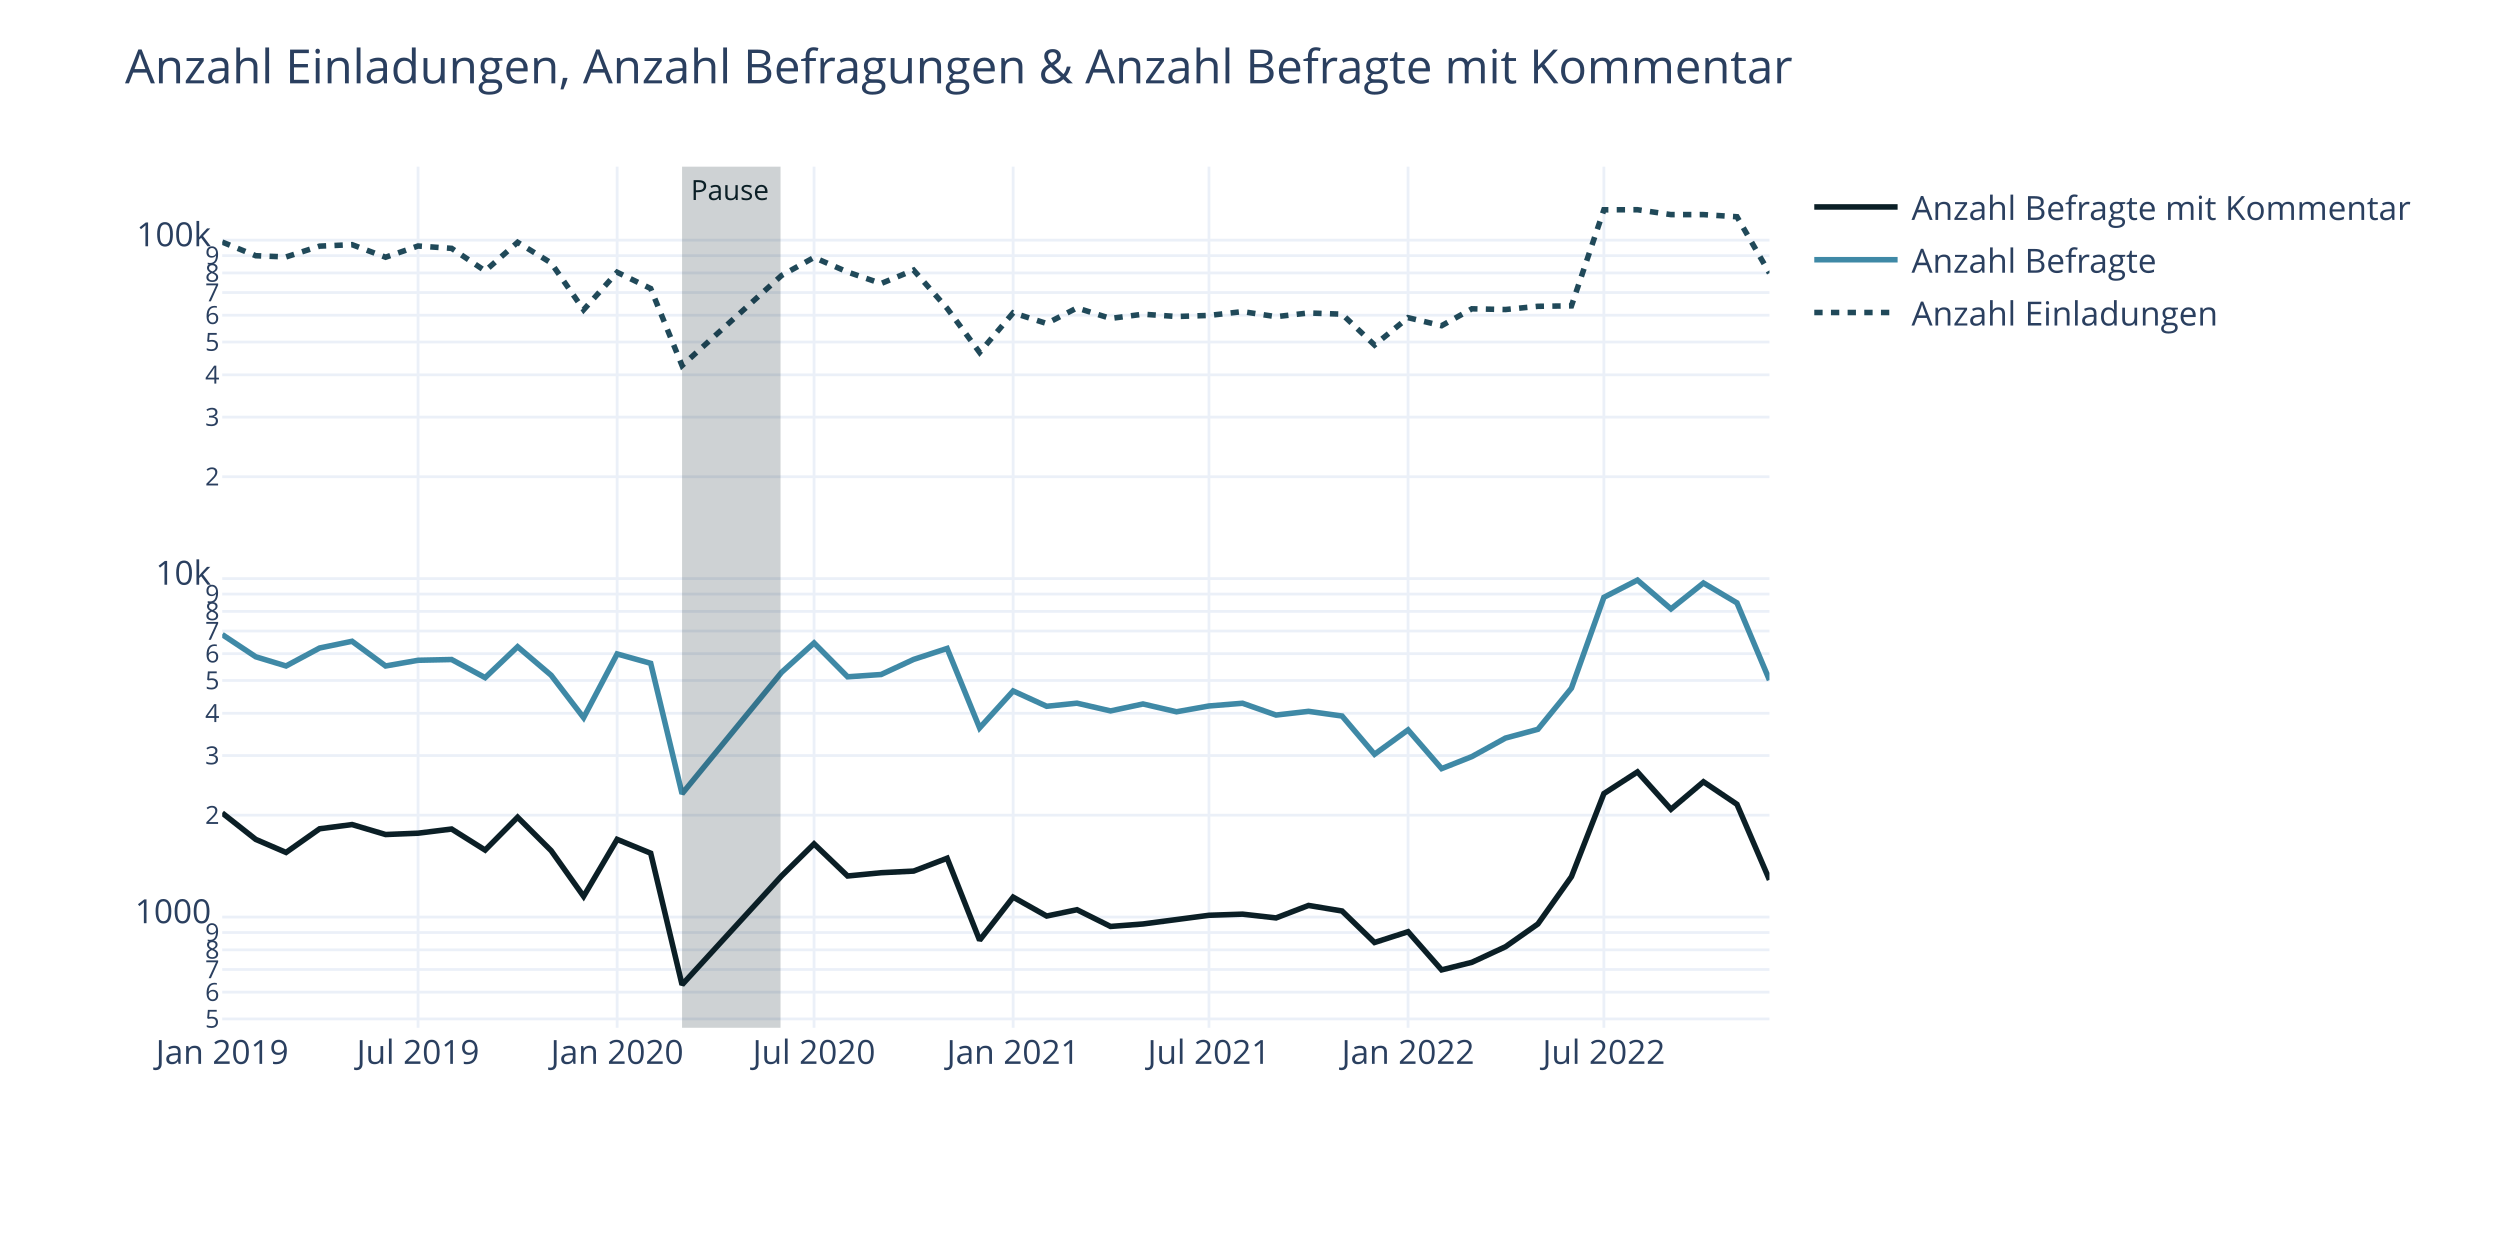
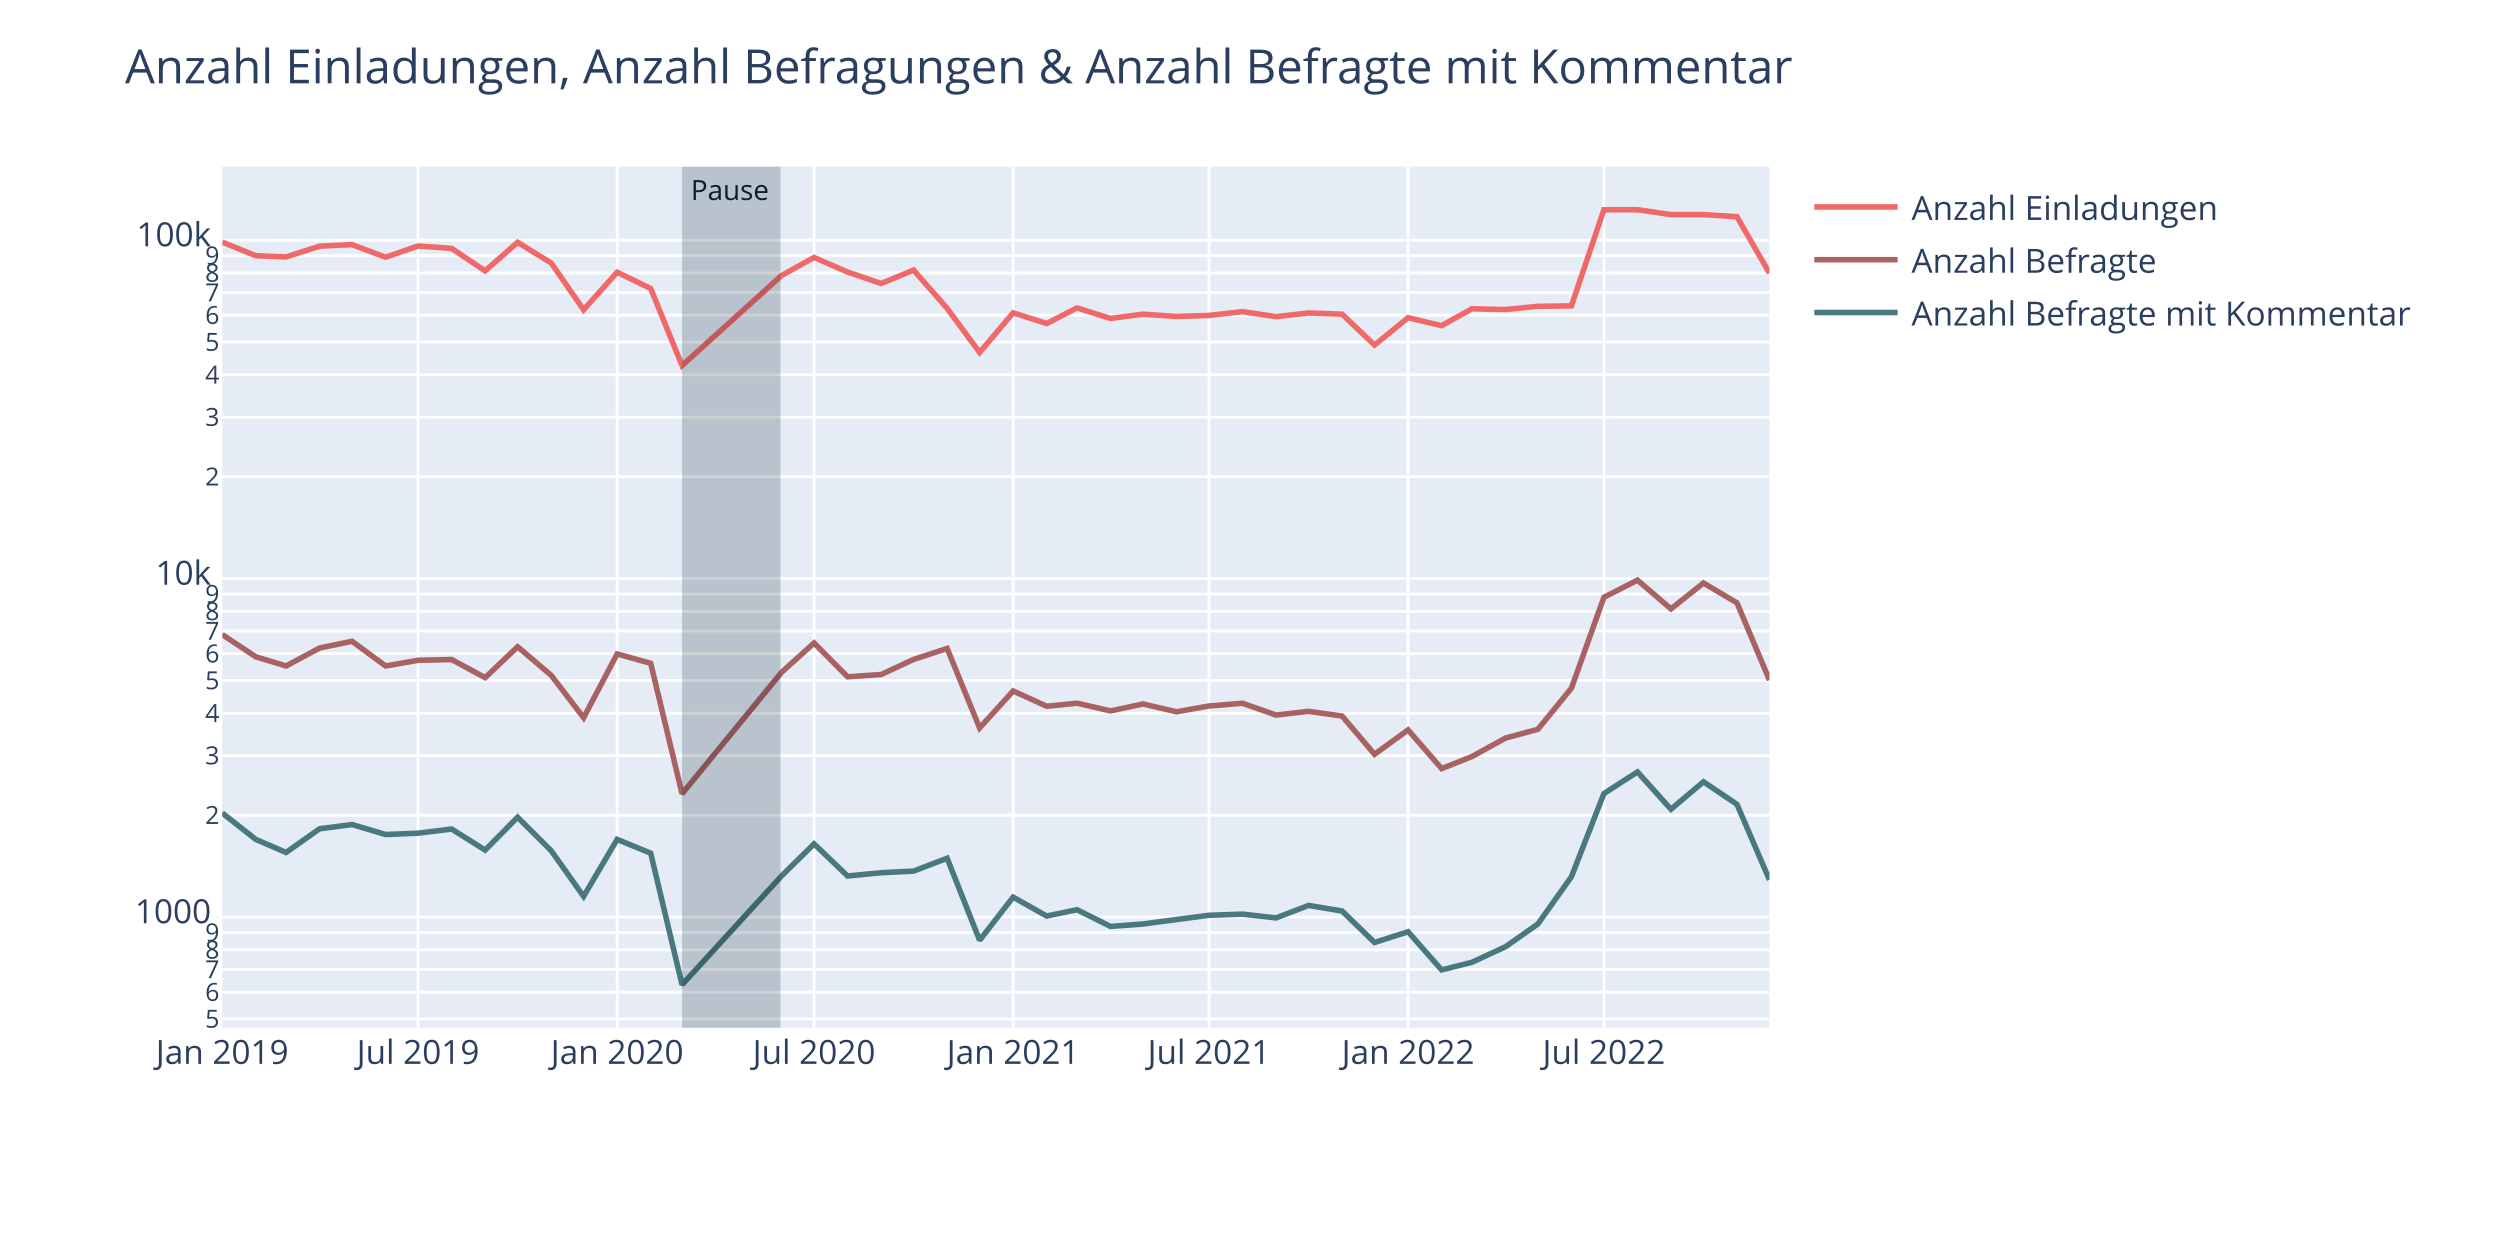
<svg xmlns="http://www.w3.org/2000/svg" class="main-svg" width="900" height="450" style="" viewBox="0 0 900 450">
  <rect x="0" y="0" width="900" height="450" style="fill: rgb(255, 255, 255); fill-opacity: 1;" />
-   <defs id="defs-975fdd">
+   <defs id="defs-db0622">
    <g class="clips">
-       <clipPath id="clip975fddxyplot" class="plotclip">
+       <clipPath id="clipdb0622xyplot" class="plotclip">
        <rect width="557" height="310" />
      </clipPath>
-       <clipPath class="axesclip" id="clip975fddx">
+       <clipPath class="axesclip" id="clipdb0622x">
        <rect x="80" y="0" width="557" height="450" />
      </clipPath>
-       <clipPath class="axesclip" id="clip975fddy">
+       <clipPath class="axesclip" id="clipdb0622y">
        <rect x="0" y="60" width="900" height="310" />
      </clipPath>
-       <clipPath class="axesclip" id="clip975fddxy">
+       <clipPath class="axesclip" id="clipdb0622xy">
        <rect x="80" y="60" width="557" height="310" />
      </clipPath>
    </g>
    <g class="gradients" />
    <g class="patterns" />
  </defs>
-   <g class="bglayer" />
+   <g class="bglayer">
+     <rect class="bg" x="80" y="60" width="557" height="310" style="fill: rgb(229, 236, 246); fill-opacity: 1; stroke-width: 0;" />
+   </g>
  <g class="layer-below">
    <g class="imagelayer" />
    <g class="shapelayer" />
  </g>
  <g class="cartesianlayer">
    <g class="subplot xy">
      <g class="layer-subplot">
        <g class="shapelayer" />
        <g class="imagelayer" />
      </g>
      <g class="minor-gridlayer">
        <g class="x" />
        <g class="y" />
      </g>
      <g class="gridlayer">
        <g class="x">
-           <path class="xgrid crisp" transform="translate(150.5,0)" d="M0,60v310" style="stroke: rgb(235, 240, 248); stroke-opacity: 1; stroke-width: 1px;" />
-           <path class="xgrid crisp" transform="translate(222.17,0)" d="M0,60v310" style="stroke: rgb(235, 240, 248); stroke-opacity: 1; stroke-width: 1px;" />
-           <path class="xgrid crisp" transform="translate(293.06,0)" d="M0,60v310" style="stroke: rgb(235, 240, 248); stroke-opacity: 1; stroke-width: 1px;" />
-           <path class="xgrid crisp" transform="translate(364.73,0)" d="M0,60v310" style="stroke: rgb(235, 240, 248); stroke-opacity: 1; stroke-width: 1px;" />
-           <path class="xgrid crisp" transform="translate(435.23,0)" d="M0,60v310" style="stroke: rgb(235, 240, 248); stroke-opacity: 1; stroke-width: 1px;" />
-           <path class="xgrid crisp" transform="translate(506.9,0)" d="M0,60v310" style="stroke: rgb(235, 240, 248); stroke-opacity: 1; stroke-width: 1px;" />
-           <path class="xgrid crisp" transform="translate(577.4,0)" d="M0,60v310" style="stroke: rgb(235, 240, 248); stroke-opacity: 1; stroke-width: 1px;" />
+           <path class="xgrid crisp" transform="translate(150.5,0)" d="M0,60v310" style="stroke: rgb(255, 255, 255); stroke-opacity: 1; stroke-width: 1px;" />
+           <path class="xgrid crisp" transform="translate(222.17,0)" d="M0,60v310" style="stroke: rgb(255, 255, 255); stroke-opacity: 1; stroke-width: 1px;" />
+           <path class="xgrid crisp" transform="translate(293.06,0)" d="M0,60v310" style="stroke: rgb(255, 255, 255); stroke-opacity: 1; stroke-width: 1px;" />
+           <path class="xgrid crisp" transform="translate(364.73,0)" d="M0,60v310" style="stroke: rgb(255, 255, 255); stroke-opacity: 1; stroke-width: 1px;" />
+           <path class="xgrid crisp" transform="translate(435.23,0)" d="M0,60v310" style="stroke: rgb(255, 255, 255); stroke-opacity: 1; stroke-width: 1px;" />
+           <path class="xgrid crisp" transform="translate(506.9,0)" d="M0,60v310" style="stroke: rgb(255, 255, 255); stroke-opacity: 1; stroke-width: 1px;" />
+           <path class="xgrid crisp" transform="translate(577.4,0)" d="M0,60v310" style="stroke: rgb(255, 255, 255); stroke-opacity: 1; stroke-width: 1px;" />
        </g>
        <g class="y">
-           <path class="ygrid crisp" transform="translate(0,366.81)" d="M80,0h557" style="stroke: rgb(235, 240, 248); stroke-opacity: 1; stroke-width: 1px;" />
-           <path class="ygrid crisp" transform="translate(0,357.17)" d="M80,0h557" style="stroke: rgb(235, 240, 248); stroke-opacity: 1; stroke-width: 1px;" />
-           <path class="ygrid crisp" transform="translate(0,349.01)" d="M80,0h557" style="stroke: rgb(235, 240, 248); stroke-opacity: 1; stroke-width: 1px;" />
-           <path class="ygrid crisp" transform="translate(0,341.94)" d="M80,0h557" style="stroke: rgb(235, 240, 248); stroke-opacity: 1; stroke-width: 1px;" />
-           <path class="ygrid crisp" transform="translate(0,335.71)" d="M80,0h557" style="stroke: rgb(235, 240, 248); stroke-opacity: 1; stroke-width: 1px;" />
-           <path class="ygrid crisp" transform="translate(0,330.14)" d="M80,0h557" style="stroke: rgb(235, 240, 248); stroke-opacity: 1; stroke-width: 1px;" />
-           <path class="ygrid crisp" transform="translate(0,293.46)" d="M80,0h557" style="stroke: rgb(235, 240, 248); stroke-opacity: 1; stroke-width: 1px;" />
-           <path class="ygrid crisp" transform="translate(0,272)" d="M80,0h557" style="stroke: rgb(235, 240, 248); stroke-opacity: 1; stroke-width: 1px;" />
-           <path class="ygrid crisp" transform="translate(0,256.78)" d="M80,0h557" style="stroke: rgb(235, 240, 248); stroke-opacity: 1; stroke-width: 1px;" />
-           <path class="ygrid crisp" transform="translate(0,244.97)" d="M80,0h557" style="stroke: rgb(235, 240, 248); stroke-opacity: 1; stroke-width: 1px;" />
-           <path class="ygrid crisp" transform="translate(0,235.32)" d="M80,0h557" style="stroke: rgb(235, 240, 248); stroke-opacity: 1; stroke-width: 1px;" />
-           <path class="ygrid crisp" transform="translate(0,227.17)" d="M80,0h557" style="stroke: rgb(235, 240, 248); stroke-opacity: 1; stroke-width: 1px;" />
-           <path class="ygrid crisp" transform="translate(0,220.1)" d="M80,0h557" style="stroke: rgb(235, 240, 248); stroke-opacity: 1; stroke-width: 1px;" />
-           <path class="ygrid crisp" transform="translate(0,213.87)" d="M80,0h557" style="stroke: rgb(235, 240, 248); stroke-opacity: 1; stroke-width: 1px;" />
-           <path class="ygrid crisp" transform="translate(0,208.29)" d="M80,0h557" style="stroke: rgb(235, 240, 248); stroke-opacity: 1; stroke-width: 1px;" />
-           <path class="ygrid crisp" transform="translate(0,171.62)" d="M80,0h557" style="stroke: rgb(235, 240, 248); stroke-opacity: 1; stroke-width: 1px;" />
-           <path class="ygrid crisp" transform="translate(0,150.16)" d="M80,0h557" style="stroke: rgb(235, 240, 248); stroke-opacity: 1; stroke-width: 1px;" />
-           <path class="ygrid crisp" transform="translate(0,134.94)" d="M80,0h557" style="stroke: rgb(235, 240, 248); stroke-opacity: 1; stroke-width: 1px;" />
-           <path class="ygrid crisp" transform="translate(0,123.13)" d="M80,0h557" style="stroke: rgb(235, 240, 248); stroke-opacity: 1; stroke-width: 1px;" />
-           <path class="ygrid crisp" transform="translate(0,113.48)" d="M80,0h557" style="stroke: rgb(235, 240, 248); stroke-opacity: 1; stroke-width: 1px;" />
-           <path class="ygrid crisp" transform="translate(0,105.32)" d="M80,0h557" style="stroke: rgb(235, 240, 248); stroke-opacity: 1; stroke-width: 1px;" />
-           <path class="ygrid crisp" transform="translate(0,98.26)" d="M80,0h557" style="stroke: rgb(235, 240, 248); stroke-opacity: 1; stroke-width: 1px;" />
-           <path class="ygrid crisp" transform="translate(0,92.03)" d="M80,0h557" style="stroke: rgb(235, 240, 248); stroke-opacity: 1; stroke-width: 1px;" />
-           <path class="ygrid crisp" transform="translate(0,86.45)" d="M80,0h557" style="stroke: rgb(235, 240, 248); stroke-opacity: 1; stroke-width: 1px;" />
+           <path class="ygrid crisp" transform="translate(0,366.81)" d="M80,0h557" style="stroke: rgb(255, 255, 255); stroke-opacity: 1; stroke-width: 1px;" />
+           <path class="ygrid crisp" transform="translate(0,357.17)" d="M80,0h557" style="stroke: rgb(255, 255, 255); stroke-opacity: 1; stroke-width: 1px;" />
+           <path class="ygrid crisp" transform="translate(0,349.01)" d="M80,0h557" style="stroke: rgb(255, 255, 255); stroke-opacity: 1; stroke-width: 1px;" />
+           <path class="ygrid crisp" transform="translate(0,341.94)" d="M80,0h557" style="stroke: rgb(255, 255, 255); stroke-opacity: 1; stroke-width: 1px;" />
+           <path class="ygrid crisp" transform="translate(0,335.71)" d="M80,0h557" style="stroke: rgb(255, 255, 255); stroke-opacity: 1; stroke-width: 1px;" />
+           <path class="ygrid crisp" transform="translate(0,330.14)" d="M80,0h557" style="stroke: rgb(255, 255, 255); stroke-opacity: 1; stroke-width: 1px;" />
+           <path class="ygrid crisp" transform="translate(0,293.46)" d="M80,0h557" style="stroke: rgb(255, 255, 255); stroke-opacity: 1; stroke-width: 1px;" />
+           <path class="ygrid crisp" transform="translate(0,272)" d="M80,0h557" style="stroke: rgb(255, 255, 255); stroke-opacity: 1; stroke-width: 1px;" />
+           <path class="ygrid crisp" transform="translate(0,256.78)" d="M80,0h557" style="stroke: rgb(255, 255, 255); stroke-opacity: 1; stroke-width: 1px;" />
+           <path class="ygrid crisp" transform="translate(0,244.97)" d="M80,0h557" style="stroke: rgb(255, 255, 255); stroke-opacity: 1; stroke-width: 1px;" />
+           <path class="ygrid crisp" transform="translate(0,235.32)" d="M80,0h557" style="stroke: rgb(255, 255, 255); stroke-opacity: 1; stroke-width: 1px;" />
+           <path class="ygrid crisp" transform="translate(0,227.17)" d="M80,0h557" style="stroke: rgb(255, 255, 255); stroke-opacity: 1; stroke-width: 1px;" />
+           <path class="ygrid crisp" transform="translate(0,220.1)" d="M80,0h557" style="stroke: rgb(255, 255, 255); stroke-opacity: 1; stroke-width: 1px;" />
+           <path class="ygrid crisp" transform="translate(0,213.87)" d="M80,0h557" style="stroke: rgb(255, 255, 255); stroke-opacity: 1; stroke-width: 1px;" />
+           <path class="ygrid crisp" transform="translate(0,208.29)" d="M80,0h557" style="stroke: rgb(255, 255, 255); stroke-opacity: 1; stroke-width: 1px;" />
+           <path class="ygrid crisp" transform="translate(0,171.62)" d="M80,0h557" style="stroke: rgb(255, 255, 255); stroke-opacity: 1; stroke-width: 1px;" />
+           <path class="ygrid crisp" transform="translate(0,150.16)" d="M80,0h557" style="stroke: rgb(255, 255, 255); stroke-opacity: 1; stroke-width: 1px;" />
+           <path class="ygrid crisp" transform="translate(0,134.94)" d="M80,0h557" style="stroke: rgb(255, 255, 255); stroke-opacity: 1; stroke-width: 1px;" />
+           <path class="ygrid crisp" transform="translate(0,123.13)" d="M80,0h557" style="stroke: rgb(255, 255, 255); stroke-opacity: 1; stroke-width: 1px;" />
+           <path class="ygrid crisp" transform="translate(0,113.48)" d="M80,0h557" style="stroke: rgb(255, 255, 255); stroke-opacity: 1; stroke-width: 1px;" />
+           <path class="ygrid crisp" transform="translate(0,105.32)" d="M80,0h557" style="stroke: rgb(255, 255, 255); stroke-opacity: 1; stroke-width: 1px;" />
+           <path class="ygrid crisp" transform="translate(0,98.26)" d="M80,0h557" style="stroke: rgb(255, 255, 255); stroke-opacity: 1; stroke-width: 1px;" />
+           <path class="ygrid crisp" transform="translate(0,92.03)" d="M80,0h557" style="stroke: rgb(255, 255, 255); stroke-opacity: 1; stroke-width: 1px;" />
+           <path class="ygrid crisp" transform="translate(0,86.45)" d="M80,0h557" style="stroke: rgb(255, 255, 255); stroke-opacity: 1; stroke-width: 1px;" />
        </g>
      </g>
      <g class="zerolinelayer" />
      <path class="xlines-below" />
      <path class="ylines-below" />
      <g class="overlines-below" />
      <g class="xaxislayer-below" />
      <g class="yaxislayer-below" />
      <g class="overaxes-below" />
-       <g class="plot" transform="translate(80,60)" clip-path="url(#clip975fddxyplot)">
+       <g class="plot" transform="translate(80,60)" clip-path="url(#clipdb0622xyplot)">
        <g class="scatterlayer mlayer">
-           <g class="trace scatter trace625696" style="stroke-miterlimit: 2; opacity: 1;">
+           <g class="trace scatter trace5b7e8f" style="stroke-miterlimit: 2; opacity: 1;">
            <g class="fills" />
            <g class="errorbars" />
            <g class="lines">
-               <path class="js-line" d="M0,232.67L12.07,242.18L22.98,246.88L35.06,238.36L46.74,236.84L58.82,240.43L70.5,239.95L82.58,238.45L94.65,246.03L106.34,234.2L118.41,246.23L130.1,262.69L142.17,242.18L154.25,247.15L165.54,294.5L201.38,255.32L213.06,243.8L225.14,255.36L237.21,254.18L248.9,253.59L260.97,248.96L272.66,278.49L284.73,262.97L296.81,269.77L307.71,267.5L319.79,273.52L331.47,272.63L355.23,269.5L367.31,269.09L379.38,270.45L391.07,265.96L403.14,267.96L414.83,279.3L426.9,275.42L438.98,289.16L449.88,286.43L461.96,280.83L473.64,272.63L485.72,255.6L497.4,225.69L509.48,217.89L521.55,231.33L533.24,221.44L545.31,229.56L557,256.74" style="vector-effect: non-scaling-stroke; fill: none; stroke: rgb(11, 31, 38); stroke-opacity: 1; stroke-width: 2px; opacity: 1;" />
+               <path class="js-line" d="M0,232.67L12.07,242.18L22.98,246.88L35.06,238.36L46.74,236.84L58.82,240.43L70.5,239.95L82.58,238.45L94.65,246.03L106.34,234.2L118.41,246.23L130.1,262.69L142.17,242.18L154.25,247.15L165.54,294.5L201.38,255.32L213.06,243.8L225.14,255.36L237.21,254.18L248.9,253.59L260.97,248.96L272.66,278.49L284.73,262.97L296.81,269.77L307.71,267.5L319.79,273.52L331.47,272.63L355.23,269.5L367.31,269.09L379.38,270.45L391.07,265.96L403.14,267.96L414.83,279.3L426.9,275.42L438.98,289.16L449.88,286.43L461.96,280.83L473.64,272.63L485.72,255.6L497.4,225.69L509.48,217.89L521.55,231.33L533.24,221.44L545.31,229.56L557,256.74" style="vector-effect: non-scaling-stroke; fill: none; stroke: rgb(73, 120, 127); stroke-opacity: 1; stroke-width: 2px; opacity: 1;" />
            </g>
            <g class="points" />
            <g class="text" />
          </g>
-           <g class="trace scatter trace1d206e" style="stroke-miterlimit: 2; opacity: 1;">
+           <g class="trace scatter trace793bce" style="stroke-miterlimit: 2; opacity: 1;">
            <g class="fills" />
            <g class="errorbars" />
            <g class="lines">
-               <path class="js-line" d="M0,168.44L12.07,176.44L22.98,179.75L35.06,173.28L46.74,170.86L58.82,179.75L70.5,177.7L82.58,177.43L94.65,183.95L106.34,172.83L118.41,183.09L130.1,198.36L142.17,175.42L154.25,178.8L165.54,225.74L201.38,182.02L213.06,171.47L225.14,183.65L237.21,182.82L248.9,177.39L260.97,173.44L272.66,202.05L284.73,188.74L296.81,194.26L307.71,193.14L319.79,195.93L331.47,193.43L343.55,196.24L355.23,194.15L367.31,193.17L379.38,197.42L391.07,196.08L403.14,197.77L414.83,211.53L426.9,202.77L438.98,216.7L449.88,212.37L461.96,205.71L473.64,202.55L485.72,187.73L497.4,155.03L509.48,148.84L521.55,159.2L533.24,149.88L545.31,157.04L557,184.84" style="vector-effect: non-scaling-stroke; fill: none; stroke: rgb(63, 137, 166); stroke-opacity: 1; stroke-width: 2px; opacity: 1;" />
+               <path class="js-line" d="M0,168.44L12.07,176.44L22.98,179.75L35.06,173.28L46.74,170.86L58.82,179.75L70.5,177.7L82.58,177.43L94.65,183.95L106.34,172.83L118.41,183.09L130.1,198.36L142.17,175.42L154.25,178.8L165.54,225.74L201.38,182.02L213.06,171.47L225.14,183.65L237.21,182.82L248.9,177.39L260.97,173.44L272.66,202.05L284.73,188.74L296.81,194.26L307.71,193.14L319.79,195.93L331.47,193.43L343.55,196.24L355.23,194.15L367.31,193.17L379.38,197.42L391.07,196.08L403.14,197.77L414.83,211.53L426.9,202.77L438.98,216.7L449.88,212.37L461.96,205.71L473.64,202.55L485.72,187.73L497.4,155.03L509.48,148.84L521.55,159.2L533.24,149.88L545.31,157.04L557,184.84" style="vector-effect: non-scaling-stroke; fill: none; stroke: rgb(169, 98, 98); stroke-opacity: 1; stroke-width: 2px; opacity: 1;" />
            </g>
            <g class="points" />
            <g class="text" />
          </g>
-           <g class="trace scatter trace0daf38" style="stroke-miterlimit: 2; opacity: 1;">
+           <g class="trace scatter trace9fc84c" style="stroke-miterlimit: 2; opacity: 1;">
            <g class="fills" />
            <g class="errorbars" />
            <g class="lines">
-               <path class="js-line" d="M0,27.14L12.07,32.06L22.98,32.5L35.06,28.61L46.74,28.08L58.82,32.6L70.5,28.56L82.58,29.41L94.65,37.53L106.34,27.23L118.41,34.66L130.1,51.53L142.17,38.01L154.25,43.87L165.54,71.6L201.38,39.16L213.06,32.68L225.14,37.93L237.21,42.06L248.9,37.24L260.97,51.01L272.66,66.88L284.73,52.62L296.81,56.46L307.71,50.85L319.79,54.64L331.47,53.11L343.55,53.94L355.23,53.56L367.31,52.18L379.38,54L391.07,52.67L403.14,53.1L414.83,64.21L426.9,54.36L438.98,57.25L449.88,51.17L461.96,51.43L473.64,50.27L485.72,50.11L497.4,15.53L509.48,15.5L521.55,17.26L533.24,17.26L545.31,18.03L557,38.32" style="vector-effect: non-scaling-stroke; fill: none; stroke: rgb(32, 73, 89); stroke-opacity: 1; stroke-dasharray: 3px, 3px; stroke-width: 2px; opacity: 1;" />
+               <path class="js-line" d="M0,27.14L12.07,32.06L22.98,32.5L35.06,28.61L46.74,28.08L58.82,32.6L70.5,28.56L82.58,29.41L94.65,37.53L106.34,27.23L118.41,34.66L130.1,51.53L142.17,38.01L154.25,43.87L165.54,71.6L201.38,39.16L213.06,32.68L225.14,37.93L237.21,42.06L248.9,37.24L260.97,51.01L272.66,66.88L284.73,52.62L296.81,56.46L307.71,50.85L319.79,54.64L331.47,53.11L343.55,53.94L355.23,53.56L367.31,52.18L379.38,54L391.07,52.67L403.14,53.1L414.83,64.21L426.9,54.36L438.98,57.25L449.88,51.17L461.96,51.43L473.64,50.27L485.72,50.11L497.4,15.53L509.48,15.5L521.55,17.26L533.24,17.26L545.31,18.03L557,38.32" style="vector-effect: non-scaling-stroke; fill: none; stroke: rgb(240, 105, 105); stroke-opacity: 1; stroke-width: 2px; opacity: 1;" />
            </g>
            <g class="points" />
            <g class="text" />
          </g>
        </g>
      </g>
      <g class="overplot" />
      <path class="xlines-above crisp" d="M0,0" style="fill: none;" />
      <path class="ylines-above crisp" d="M0,0" style="fill: none;" />
      <g class="overlines-above" />
      <g class="xaxislayer-above">
        <g class="xtick">
          <text text-anchor="middle" x="0" y="383" transform="translate(80,0)" style="font-family: 'Open Sans', verdana, arial, sans-serif; font-size: 12px; fill: rgb(42, 63, 95); fill-opacity: 1; white-space: pre; opacity: 1;">Jan 2019</text>
        </g>
        <g class="xtick">
          <text text-anchor="middle" x="0" y="383" style="font-family: 'Open Sans', verdana, arial, sans-serif; font-size: 12px; fill: rgb(42, 63, 95); fill-opacity: 1; white-space: pre; opacity: 1;" transform="translate(150.5,0)">Jul 2019</text>
        </g>
        <g class="xtick">
          <text text-anchor="middle" x="0" y="383" style="font-family: 'Open Sans', verdana, arial, sans-serif; font-size: 12px; fill: rgb(42, 63, 95); fill-opacity: 1; white-space: pre; opacity: 1;" transform="translate(222.17,0)">Jan 2020</text>
        </g>
        <g class="xtick">
          <text text-anchor="middle" x="0" y="383" style="font-family: 'Open Sans', verdana, arial, sans-serif; font-size: 12px; fill: rgb(42, 63, 95); fill-opacity: 1; white-space: pre; opacity: 1;" transform="translate(293.06,0)">Jul 2020</text>
        </g>
        <g class="xtick">
          <text text-anchor="middle" x="0" y="383" style="font-family: 'Open Sans', verdana, arial, sans-serif; font-size: 12px; fill: rgb(42, 63, 95); fill-opacity: 1; white-space: pre; opacity: 1;" transform="translate(364.73,0)">Jan 2021</text>
        </g>
        <g class="xtick">
          <text text-anchor="middle" x="0" y="383" style="font-family: 'Open Sans', verdana, arial, sans-serif; font-size: 12px; fill: rgb(42, 63, 95); fill-opacity: 1; white-space: pre; opacity: 1;" transform="translate(435.23,0)">Jul 2021</text>
        </g>
        <g class="xtick">
          <text text-anchor="middle" x="0" y="383" style="font-family: 'Open Sans', verdana, arial, sans-serif; font-size: 12px; fill: rgb(42, 63, 95); fill-opacity: 1; white-space: pre; opacity: 1;" transform="translate(506.9,0)">Jan 2022</text>
        </g>
        <g class="xtick">
          <text text-anchor="middle" x="0" y="383" style="font-family: 'Open Sans', verdana, arial, sans-serif; font-size: 12px; fill: rgb(42, 63, 95); fill-opacity: 1; white-space: pre; opacity: 1;" transform="translate(577.4,0)">Jul 2022</text>
        </g>
      </g>
      <g class="yaxislayer-above">
        <g class="ytick">
          <text text-anchor="end" x="79" y="3.15" transform="translate(0,366.81)" style="font-family: 'Open Sans', verdana, arial, sans-serif; font-size: 9px; fill: rgb(42, 63, 95); fill-opacity: 1; white-space: pre; opacity: 1;">5</text>
        </g>
        <g class="ytick">
          <text text-anchor="end" x="79" y="3.15" style="font-family: 'Open Sans', verdana, arial, sans-serif; font-size: 9px; fill: rgb(42, 63, 95); fill-opacity: 1; white-space: pre; opacity: 1;" transform="translate(0,357.17)">6</text>
        </g>
        <g class="ytick">
          <text text-anchor="end" x="79" y="3.15" style="font-family: 'Open Sans', verdana, arial, sans-serif; font-size: 9px; fill: rgb(42, 63, 95); fill-opacity: 1; white-space: pre; opacity: 1;" transform="translate(0,349.01)">7</text>
        </g>
        <g class="ytick">
          <text text-anchor="end" x="79" y="3.15" style="font-family: 'Open Sans', verdana, arial, sans-serif; font-size: 9px; fill: rgb(42, 63, 95); fill-opacity: 1; white-space: pre; opacity: 1;" transform="translate(0,341.94)">8</text>
        </g>
        <g class="ytick">
          <text text-anchor="end" x="79" y="3.15" style="font-family: 'Open Sans', verdana, arial, sans-serif; font-size: 9px; fill: rgb(42, 63, 95); fill-opacity: 1; white-space: pre; opacity: 1;" transform="translate(0,335.71)">9</text>
        </g>
        <g class="ytick">
          <text text-anchor="end" x="76" y="2.2" style="font-family: 'Open Sans', verdana, arial, sans-serif; font-size: 12px; fill: rgb(42, 63, 95); fill-opacity: 1; white-space: pre; opacity: 1;" transform="translate(0,330.14)">1000</text>
        </g>
        <g class="ytick">
          <text text-anchor="end" x="79" y="3.15" style="font-family: 'Open Sans', verdana, arial, sans-serif; font-size: 9px; fill: rgb(42, 63, 95); fill-opacity: 1; white-space: pre; opacity: 1;" transform="translate(0,293.46)">2</text>
        </g>
        <g class="ytick">
          <text text-anchor="end" x="79" y="3.15" style="font-family: 'Open Sans', verdana, arial, sans-serif; font-size: 9px; fill: rgb(42, 63, 95); fill-opacity: 1; white-space: pre; opacity: 1;" transform="translate(0,272)">3</text>
        </g>
        <g class="ytick">
          <text text-anchor="end" x="79" y="3.15" style="font-family: 'Open Sans', verdana, arial, sans-serif; font-size: 9px; fill: rgb(42, 63, 95); fill-opacity: 1; white-space: pre; opacity: 1;" transform="translate(0,256.78)">4</text>
        </g>
        <g class="ytick">
          <text text-anchor="end" x="79" y="3.15" style="font-family: 'Open Sans', verdana, arial, sans-serif; font-size: 9px; fill: rgb(42, 63, 95); fill-opacity: 1; white-space: pre; opacity: 1;" transform="translate(0,244.97)">5</text>
        </g>
        <g class="ytick">
          <text text-anchor="end" x="79" y="3.15" style="font-family: 'Open Sans', verdana, arial, sans-serif; font-size: 9px; fill: rgb(42, 63, 95); fill-opacity: 1; white-space: pre; opacity: 1;" transform="translate(0,235.32)">6</text>
        </g>
        <g class="ytick">
          <text text-anchor="end" x="79" y="3.15" style="font-family: 'Open Sans', verdana, arial, sans-serif; font-size: 9px; fill: rgb(42, 63, 95); fill-opacity: 1; white-space: pre; opacity: 1;" transform="translate(0,227.17)">7</text>
        </g>
        <g class="ytick">
          <text text-anchor="end" x="79" y="3.15" style="font-family: 'Open Sans', verdana, arial, sans-serif; font-size: 9px; fill: rgb(42, 63, 95); fill-opacity: 1; white-space: pre; opacity: 1;" transform="translate(0,220.1)">8</text>
        </g>
        <g class="ytick">
          <text text-anchor="end" x="79" y="3.15" style="font-family: 'Open Sans', verdana, arial, sans-serif; font-size: 9px; fill: rgb(42, 63, 95); fill-opacity: 1; white-space: pre; opacity: 1;" transform="translate(0,213.87)">9</text>
        </g>
        <g class="ytick">
          <text text-anchor="end" x="76" y="2.2" style="font-family: 'Open Sans', verdana, arial, sans-serif; font-size: 12px; fill: rgb(42, 63, 95); fill-opacity: 1; white-space: pre; opacity: 1;" transform="translate(0,208.29)">10k</text>
        </g>
        <g class="ytick">
          <text text-anchor="end" x="79" y="3.15" style="font-family: 'Open Sans', verdana, arial, sans-serif; font-size: 9px; fill: rgb(42, 63, 95); fill-opacity: 1; white-space: pre; opacity: 1;" transform="translate(0,171.62)">2</text>
        </g>
        <g class="ytick">
          <text text-anchor="end" x="79" y="3.15" style="font-family: 'Open Sans', verdana, arial, sans-serif; font-size: 9px; fill: rgb(42, 63, 95); fill-opacity: 1; white-space: pre; opacity: 1;" transform="translate(0,150.16)">3</text>
        </g>
        <g class="ytick">
          <text text-anchor="end" x="79" y="3.15" style="font-family: 'Open Sans', verdana, arial, sans-serif; font-size: 9px; fill: rgb(42, 63, 95); fill-opacity: 1; white-space: pre; opacity: 1;" transform="translate(0,134.94)">4</text>
        </g>
        <g class="ytick">
          <text text-anchor="end" x="79" y="3.15" style="font-family: 'Open Sans', verdana, arial, sans-serif; font-size: 9px; fill: rgb(42, 63, 95); fill-opacity: 1; white-space: pre; opacity: 1;" transform="translate(0,123.13)">5</text>
        </g>
        <g class="ytick">
          <text text-anchor="end" x="79" y="3.15" style="font-family: 'Open Sans', verdana, arial, sans-serif; font-size: 9px; fill: rgb(42, 63, 95); fill-opacity: 1; white-space: pre; opacity: 1;" transform="translate(0,113.48)">6</text>
        </g>
        <g class="ytick">
          <text text-anchor="end" x="79" y="3.15" style="font-family: 'Open Sans', verdana, arial, sans-serif; font-size: 9px; fill: rgb(42, 63, 95); fill-opacity: 1; white-space: pre; opacity: 1;" transform="translate(0,105.32)">7</text>
        </g>
        <g class="ytick">
          <text text-anchor="end" x="79" y="3.15" style="font-family: 'Open Sans', verdana, arial, sans-serif; font-size: 9px; fill: rgb(42, 63, 95); fill-opacity: 1; white-space: pre; opacity: 1;" transform="translate(0,98.26)">8</text>
        </g>
        <g class="ytick">
          <text text-anchor="end" x="79" y="3.15" style="font-family: 'Open Sans', verdana, arial, sans-serif; font-size: 9px; fill: rgb(42, 63, 95); fill-opacity: 1; white-space: pre; opacity: 1;" transform="translate(0,92.03)">9</text>
        </g>
        <g class="ytick">
          <text text-anchor="end" x="76" y="2.2" style="font-family: 'Open Sans', verdana, arial, sans-serif; font-size: 12px; fill: rgb(42, 63, 95); fill-opacity: 1; white-space: pre; opacity: 1;" transform="translate(0,86.45)">100k</text>
        </g>
      </g>
      <g class="overaxes-above" />
    </g>
  </g>
  <g class="polarlayer" />
  <g class="smithlayer" />
  <g class="ternarylayer" />
  <g class="geolayer" />
  <g class="funnelarealayer" />
  <g class="pielayer" />
  <g class="iciclelayer" />
  <g class="treemaplayer" />
  <g class="sunburstlayer" />
  <g class="glimages" />
-   <defs id="topdefs-975fdd">
+   <defs id="topdefs-db0622">
    <g class="clips" />
-     <clipPath id="legend975fdd">
+     <clipPath id="legenddb0622">
      <rect width="240" height="67" x="0" y="0" />
    </clipPath>
  </defs>
  <g class="layer-above">
    <g class="imagelayer" />
    <g class="shapelayer">
-       <path data-index="0" fill-rule="evenodd" d="M245.54,370H280.99V60H245.54Z" clip-path="url(#clip975fddx)" style="opacity: 0.2; stroke: rgb(0, 0, 0); stroke-opacity: 0; fill: rgb(11, 31, 38); fill-opacity: 1; stroke-width: 0px;" />
+       <path data-index="0" fill-rule="evenodd" d="M245.54,370H280.99V60H245.54Z" clip-path="url(#clipdb0622x)" style="opacity: 0.2; stroke: rgb(0, 0, 0); stroke-opacity: 0; fill: rgb(11, 31, 38); fill-opacity: 1; stroke-width: 0px;" />
    </g>
  </g>
  <g class="infolayer">
    <g class="legend" pointer-events="all" transform="translate(648.14,60)">
-       <rect class="bg" shape-rendering="crispEdges" style="stroke: rgb(68, 68, 68); stroke-opacity: 1; fill: rgb(255, 255, 255); fill-opacity: 1; stroke-width: 0px;" width="240" height="67" x="0" y="0" />
-       <g class="scrollbox" transform="" clip-path="url(#legend975fdd)">
-         <g class="groups" transform="">
+       <rect class="bg" shape-rendering="crispEdges" width="240" height="67" x="0" y="0" style="stroke: rgb(68, 68, 68); stroke-opacity: 1; fill: rgb(255, 255, 255); fill-opacity: 1; stroke-width: 0px;" />
+       <g class="scrollbox" transform="" clip-path="url(#legenddb0622)">
+         <g class="groups">
          <g class="traces" transform="translate(0,14.5)" style="opacity: 1;">
-             <text class="legendtext" text-anchor="start" x="40" y="4.68" style="font-family: 'Open Sans', verdana, arial, sans-serif; font-size: 12px; fill: rgb(42, 63, 95); fill-opacity: 1; white-space: pre;">Anzahl Befragte mit Kommentar</text>
+             <text class="legendtext" text-anchor="start" x="40" y="4.68" style="font-family: 'Open Sans', verdana, arial, sans-serif; font-size: 12px; fill: rgb(42, 63, 95); fill-opacity: 1; white-space: pre;">Anzahl Einladungen</text>
            <g class="layers" style="opacity: 1;">
              <g class="legendfill" />
              <g class="legendlines">
-                 <path class="js-line" d="M5,0h30" style="fill: none; stroke: rgb(11, 31, 38); stroke-opacity: 1; stroke-width: 2px;" />
+                 <path class="js-line" d="M5,0h30" style="fill: none; stroke: rgb(240, 105, 105); stroke-opacity: 1; stroke-width: 2px;" />
              </g>
              <g class="legendsymbols">
                <g class="legendpoints" />
              </g>
            </g>
            <rect class="legendtoggle" x="0" y="-9.5" width="234.609" height="19" style="fill: rgb(0, 0, 0); fill-opacity: 0;" />
          </g>
-         </g>
-         <g class="groups" transform="">
          <g class="traces" transform="translate(0,33.5)" style="opacity: 1;">
            <text class="legendtext" text-anchor="start" x="40" y="4.68" style="font-family: 'Open Sans', verdana, arial, sans-serif; font-size: 12px; fill: rgb(42, 63, 95); fill-opacity: 1; white-space: pre;">Anzahl Befragte</text>
            <g class="layers" style="opacity: 1;">
              <g class="legendfill" />
              <g class="legendlines">
-                 <path class="js-line" d="M5,0h30" style="fill: none; stroke: rgb(63, 137, 166); stroke-opacity: 1; stroke-width: 2px;" />
+                 <path class="js-line" d="M5,0h30" style="fill: none; stroke: rgb(169, 98, 98); stroke-opacity: 1; stroke-width: 2px;" />
              </g>
              <g class="legendsymbols">
                <g class="legendpoints" />
              </g>
            </g>
            <rect class="legendtoggle" x="0" y="-9.5" width="234.609" height="19" style="fill: rgb(0, 0, 0); fill-opacity: 0;" />
          </g>
-         </g>
-         <g class="groups" transform="">
          <g class="traces" transform="translate(0,52.5)" style="opacity: 1;">
-             <text class="legendtext" text-anchor="start" x="40" y="4.68" style="font-family: 'Open Sans', verdana, arial, sans-serif; font-size: 12px; fill: rgb(42, 63, 95); fill-opacity: 1; white-space: pre;">Anzahl Einladungen</text>
+             <text class="legendtext" text-anchor="start" x="40" y="4.68" style="font-family: 'Open Sans', verdana, arial, sans-serif; font-size: 12px; fill: rgb(42, 63, 95); fill-opacity: 1; white-space: pre;">Anzahl Befragte mit Kommentar</text>
            <g class="layers" style="opacity: 1;">
              <g class="legendfill" />
              <g class="legendlines">
-                 <path class="js-line" d="M5,0h30" style="fill: none; stroke: rgb(32, 73, 89); stroke-opacity: 1; stroke-dasharray: 3px, 3px; stroke-width: 2px;" />
+                 <path class="js-line" d="M5,0h30" style="fill: none; stroke: rgb(73, 120, 127); stroke-opacity: 1; stroke-width: 2px;" />
              </g>
              <g class="legendsymbols">
                <g class="legendpoints" />
              </g>
            </g>
            <rect class="legendtoggle" x="0" y="-9.5" width="234.609" height="19" style="fill: rgb(0, 0, 0); fill-opacity: 0;" />
          </g>
        </g>
      </g>
-       <rect class="scrollbar" rx="20" ry="3" width="0" height="0" style="fill: rgb(128, 139, 164); fill-opacity: 1;" x="0" y="0" />
+       <rect class="scrollbar" rx="20" ry="3" width="0" height="0" x="0" y="0" style="fill: rgb(128, 139, 164); fill-opacity: 1;" />
    </g>
    <g class="g-gtitle">
      <text class="gtitle" x="45" y="30" text-anchor="start" dy="0em" style="font-family: 'Open Sans', verdana, arial, sans-serif; font-size: 17px; fill: rgb(42, 63, 95); opacity: 1; font-weight: normal; white-space: pre;">Anzahl Einladungen, Anzahl Befragungen &amp; Anzahl Befragte mit Kommentar</text>
    </g>
    <g class="g-xtitle" />
    <g class="g-ytitle" />
    <g class="annotation" data-index="0" style="opacity: 1;">
      <g class="annotation-text-g" transform="rotate(0,262.54,68)">
        <g class="cursor-pointer" transform="translate(246,60)">
          <rect class="bg" x="0.5" y="0.5" width="33" height="15" style="stroke-width: 1px; stroke: rgb(0, 0, 0); stroke-opacity: 0; fill: rgb(0, 0, 0); fill-opacity: 0;" />
          <text class="annotation-text" text-anchor="middle" x="16.766" y="12" style="font-family: 'Open Sans', verdana, arial, sans-serif; font-size: 10px; fill: rgb(11, 31, 38); fill-opacity: 1; white-space: pre;">Pause</text>
        </g>
      </g>
    </g>
  </g>
</svg>
